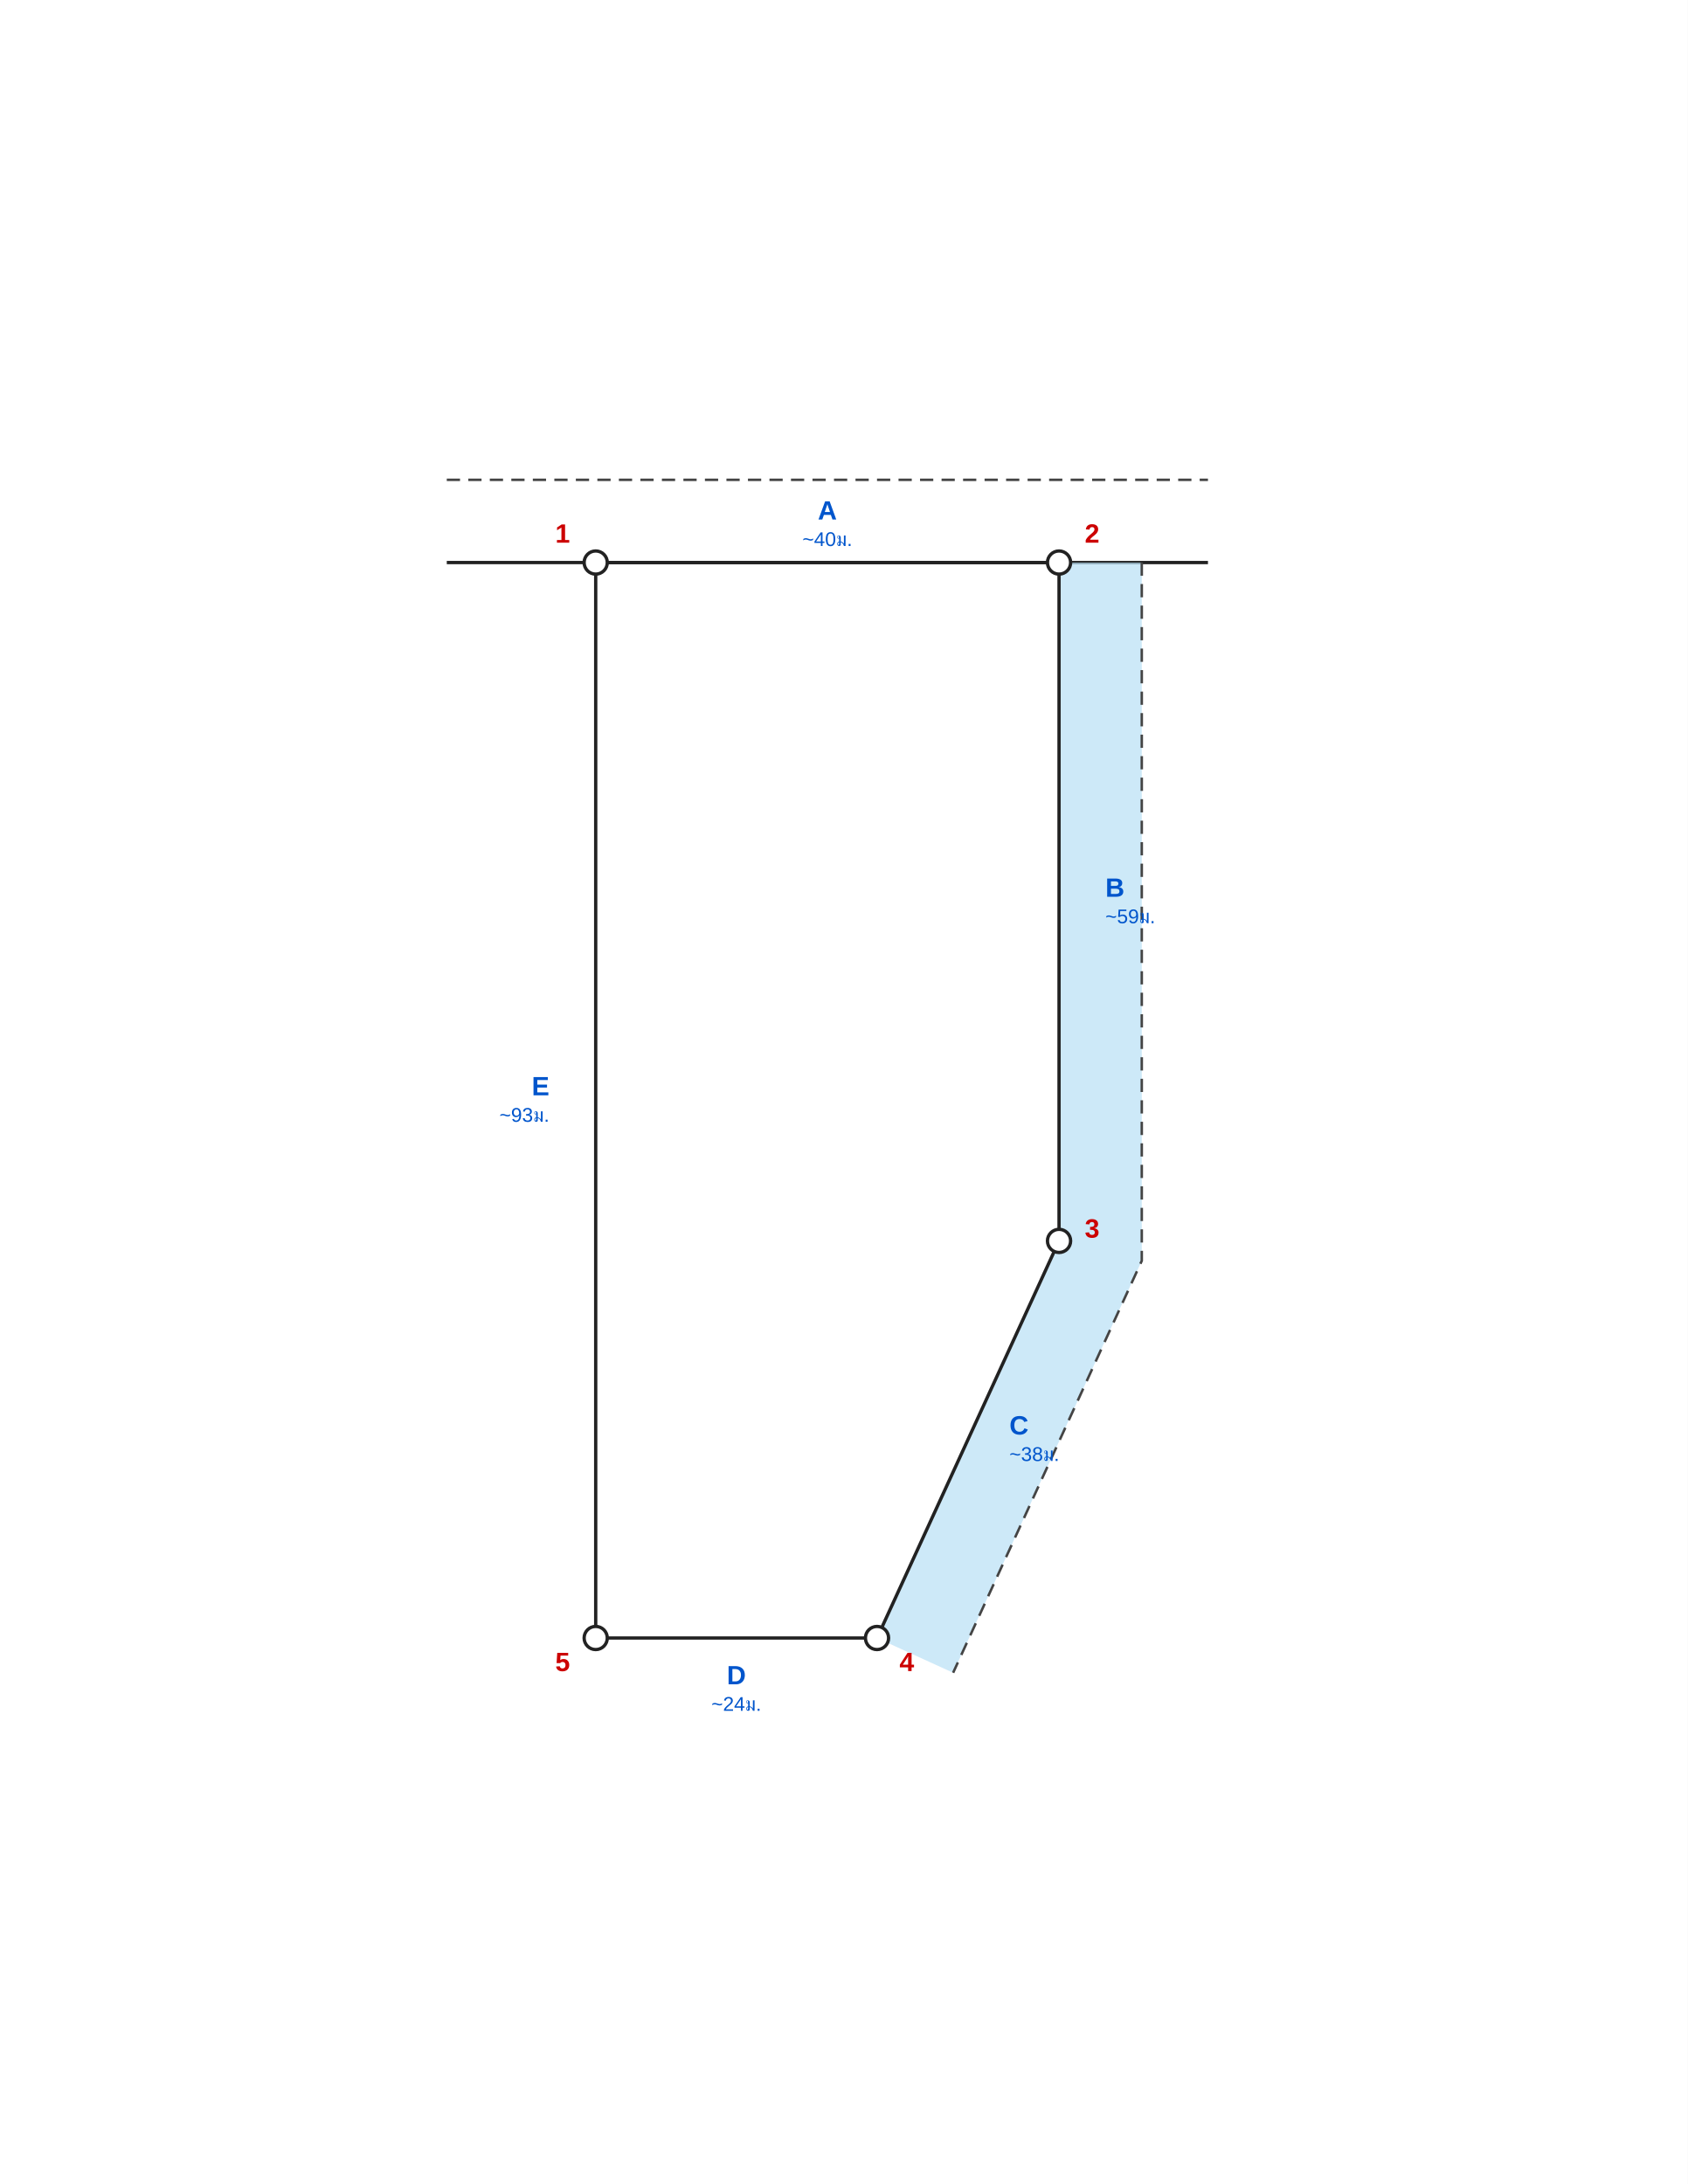
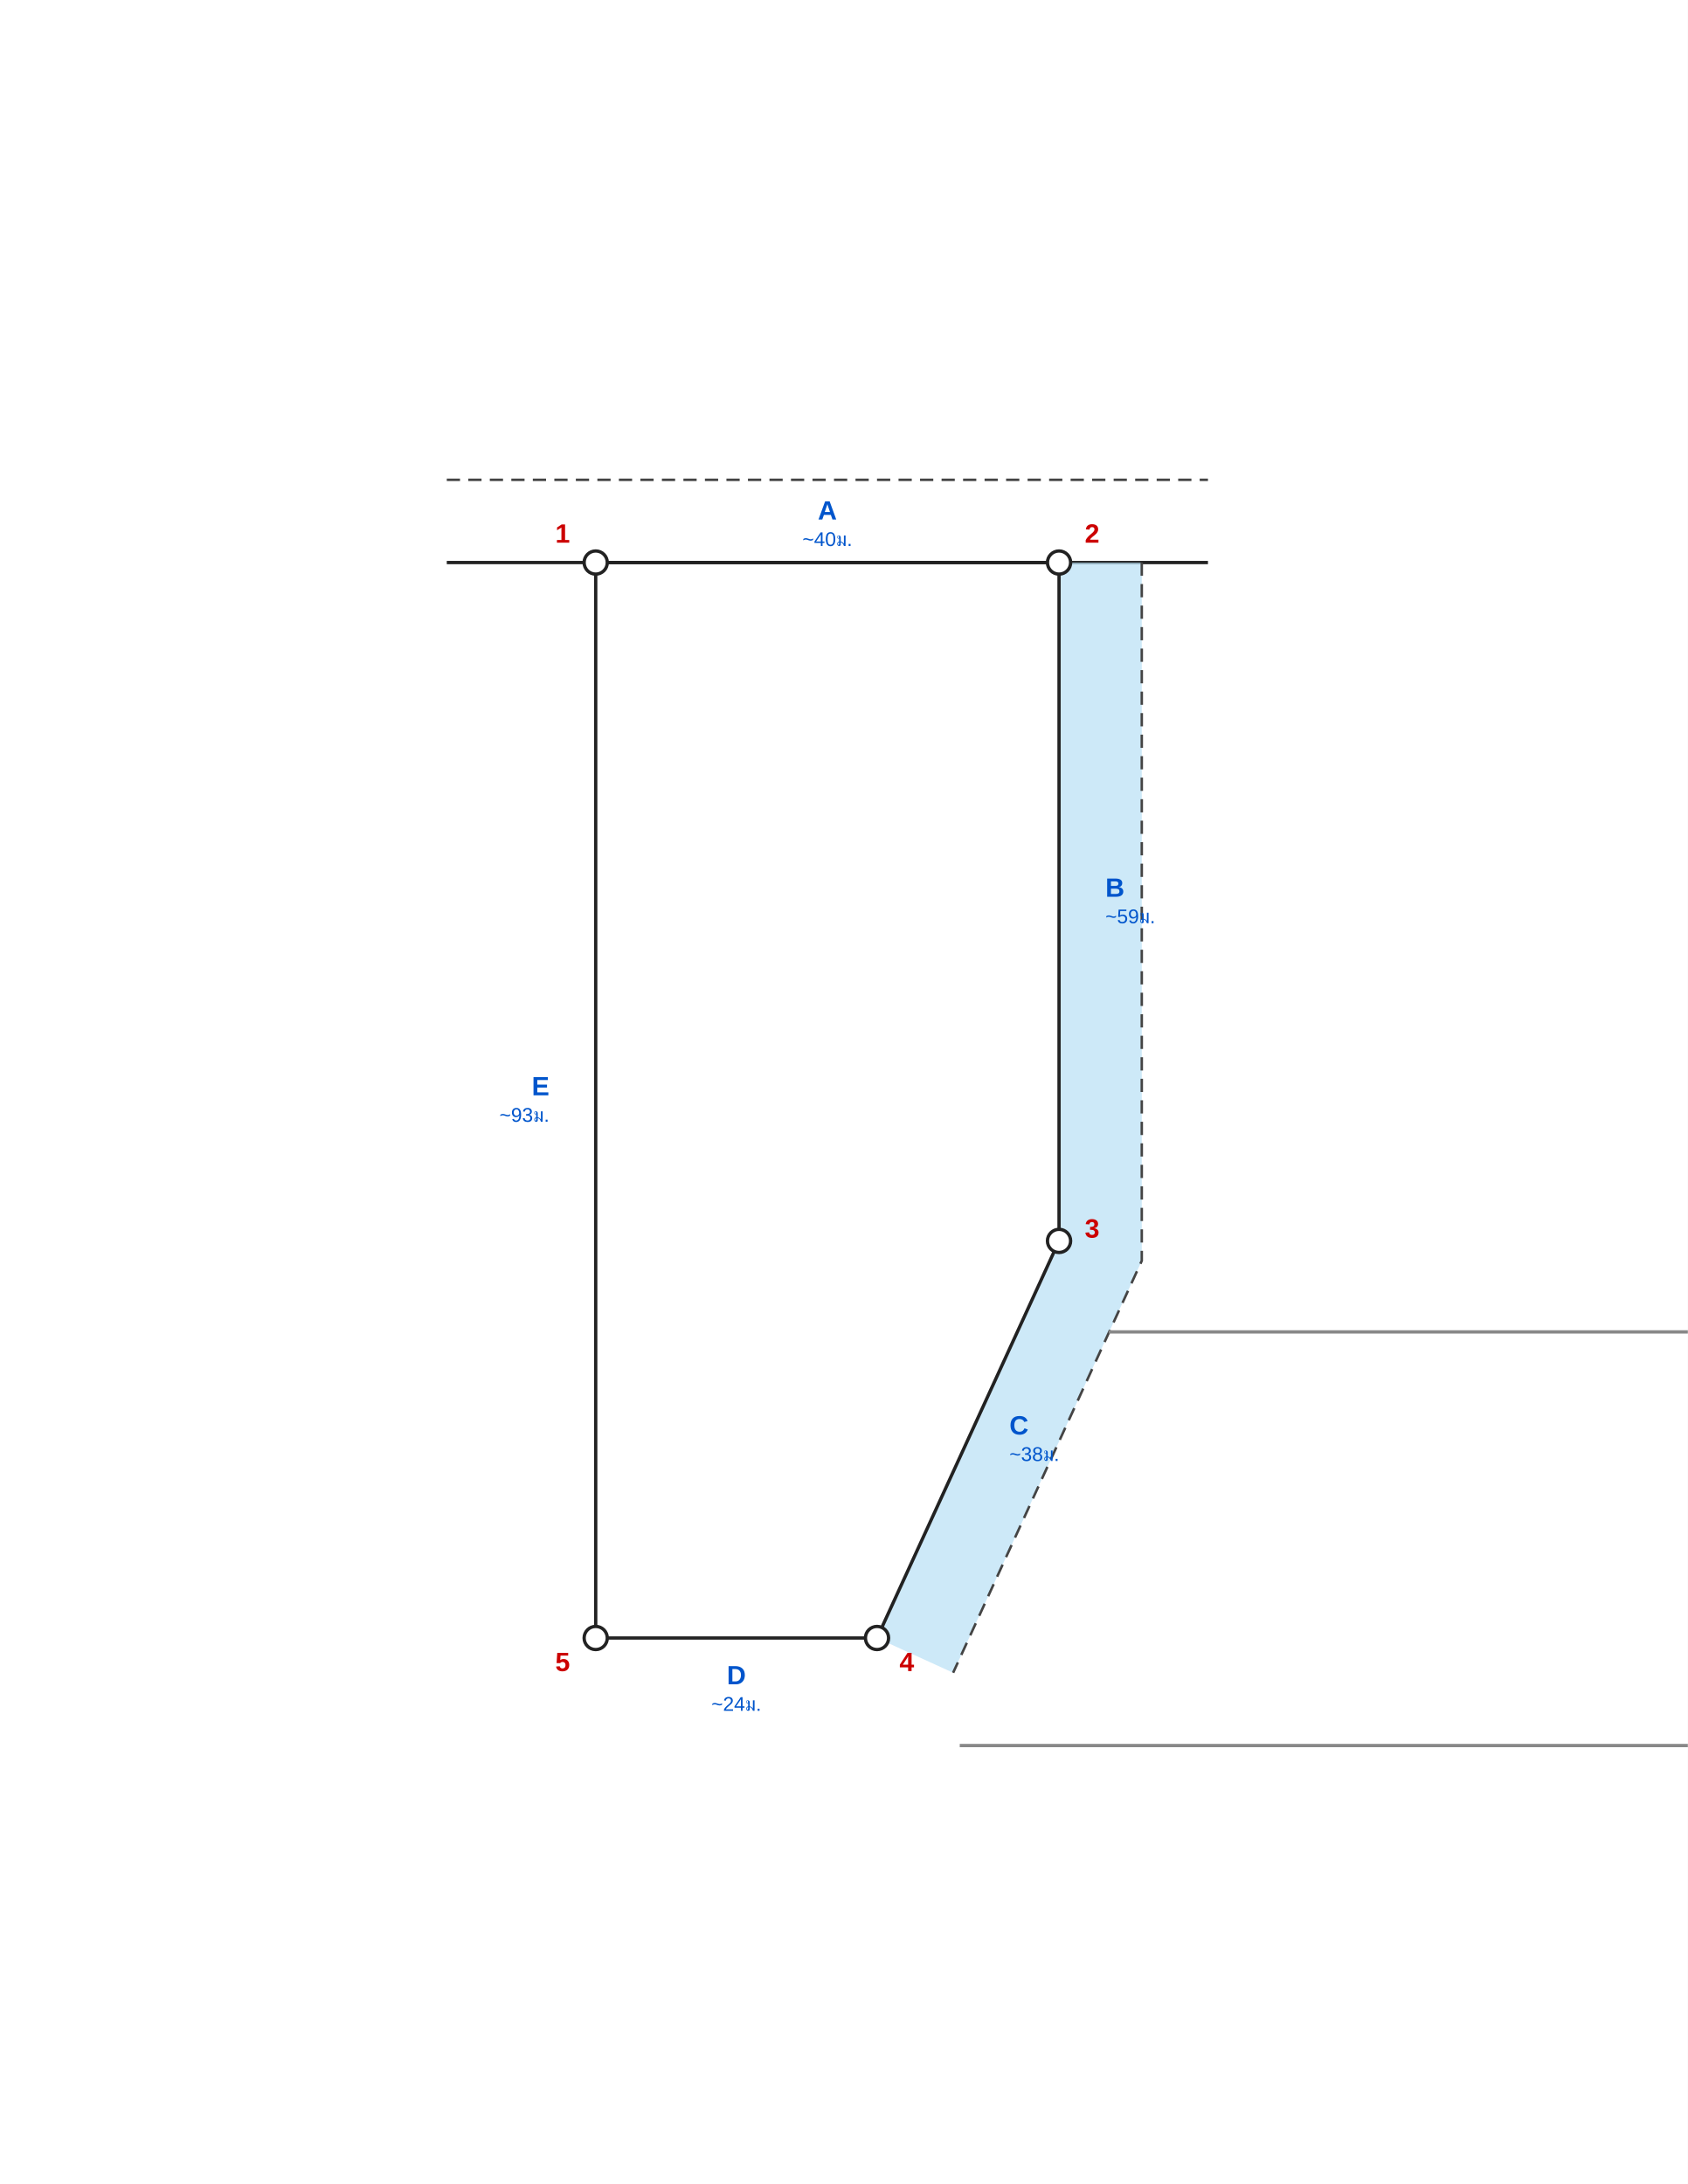
<svg xmlns="http://www.w3.org/2000/svg" viewBox="-210 -210 1020 1320" width="1020" height="1320">
  <rect x="-210" y="-210" width="1020" height="1320" fill="white" />
  <line x1="60" y1="80" x2="520" y2="80" stroke="#444" stroke-width="1.5" stroke-dasharray="8,5" />
  <line x1="60" y1="130" x2="520" y2="130" stroke="#222" stroke-width="2" />
  <polygon points="430,130 480,130 480,552 366,801 320,780 430,540" fill="#b8dff5" stroke="none" opacity="0.7" />
  <polyline points="480,130 480,552 366,801" fill="none" stroke="#444" stroke-width="1.5" stroke-dasharray="8,5" />
  <polygon points="       150,130       430,130       430,540       320,780       150,780     " fill="none" stroke="#222" stroke-width="2" stroke-linejoin="round" />
+   <line x1="460" y1="595" x2="810" y2="595" stroke="#888" stroke-width="2" />
+   <line x1="370" y1="845" x2="810" y2="845" stroke="#888" stroke-width="2" />
  <circle cx="150" cy="130" r="7" fill="white" stroke="#222" stroke-width="2" />
  <circle cx="430" cy="130" r="7" fill="white" stroke="#222" stroke-width="2" />
  <circle cx="430" cy="540" r="7" fill="white" stroke="#222" stroke-width="2" />
  <circle cx="320" cy="780" r="7" fill="white" stroke="#222" stroke-width="2" />
  <circle cx="150" cy="780" r="7" fill="white" stroke="#222" stroke-width="2" />
  <text x="130" y="118" font-family="Arial" font-size="16" font-weight="bold" fill="#c00" text-anchor="middle">1</text>
  <text x="450" y="118" font-family="Arial" font-size="16" font-weight="bold" fill="#c00" text-anchor="middle">2</text>
  <text x="450" y="538" font-family="Arial" font-size="16" font-weight="bold" fill="#c00" text-anchor="middle">3</text>
  <text x="338" y="800" font-family="Arial" font-size="16" font-weight="bold" fill="#c00" text-anchor="middle">4</text>
  <text x="130" y="800" font-family="Arial" font-size="16" font-weight="bold" fill="#c00" text-anchor="middle">5</text>
  <text x="290" y="104" font-family="Arial" font-size="16" font-weight="bold" fill="#0055cc" text-anchor="middle">A</text>
  <text x="290" y="120" font-family="Arial" font-size="12" fill="#0055cc" text-anchor="middle">~40ม.</text>
  <text x="458" y="332" font-family="Arial" font-size="16" font-weight="bold" fill="#0055cc" text-anchor="start">B</text>
  <text x="458" y="348" font-family="Arial" font-size="12" fill="#0055cc" text-anchor="start">~59ม.</text>
  <text x="400" y="657" font-family="Arial" font-size="16" font-weight="bold" fill="#0055cc" text-anchor="start">C</text>
  <text x="400" y="673" font-family="Arial" font-size="12" fill="#0055cc" text-anchor="start">~38ม.</text>
  <text x="235" y="808" font-family="Arial" font-size="16" font-weight="bold" fill="#0055cc" text-anchor="middle">D</text>
  <text x="235" y="824" font-family="Arial" font-size="12" fill="#0055cc" text-anchor="middle">~24ม.</text>
  <text x="122" y="452" font-family="Arial" font-size="16" font-weight="bold" fill="#0055cc" text-anchor="end">E</text>
  <text x="122" y="468" font-family="Arial" font-size="12" fill="#0055cc" text-anchor="end">~93ม.</text>
</svg>
